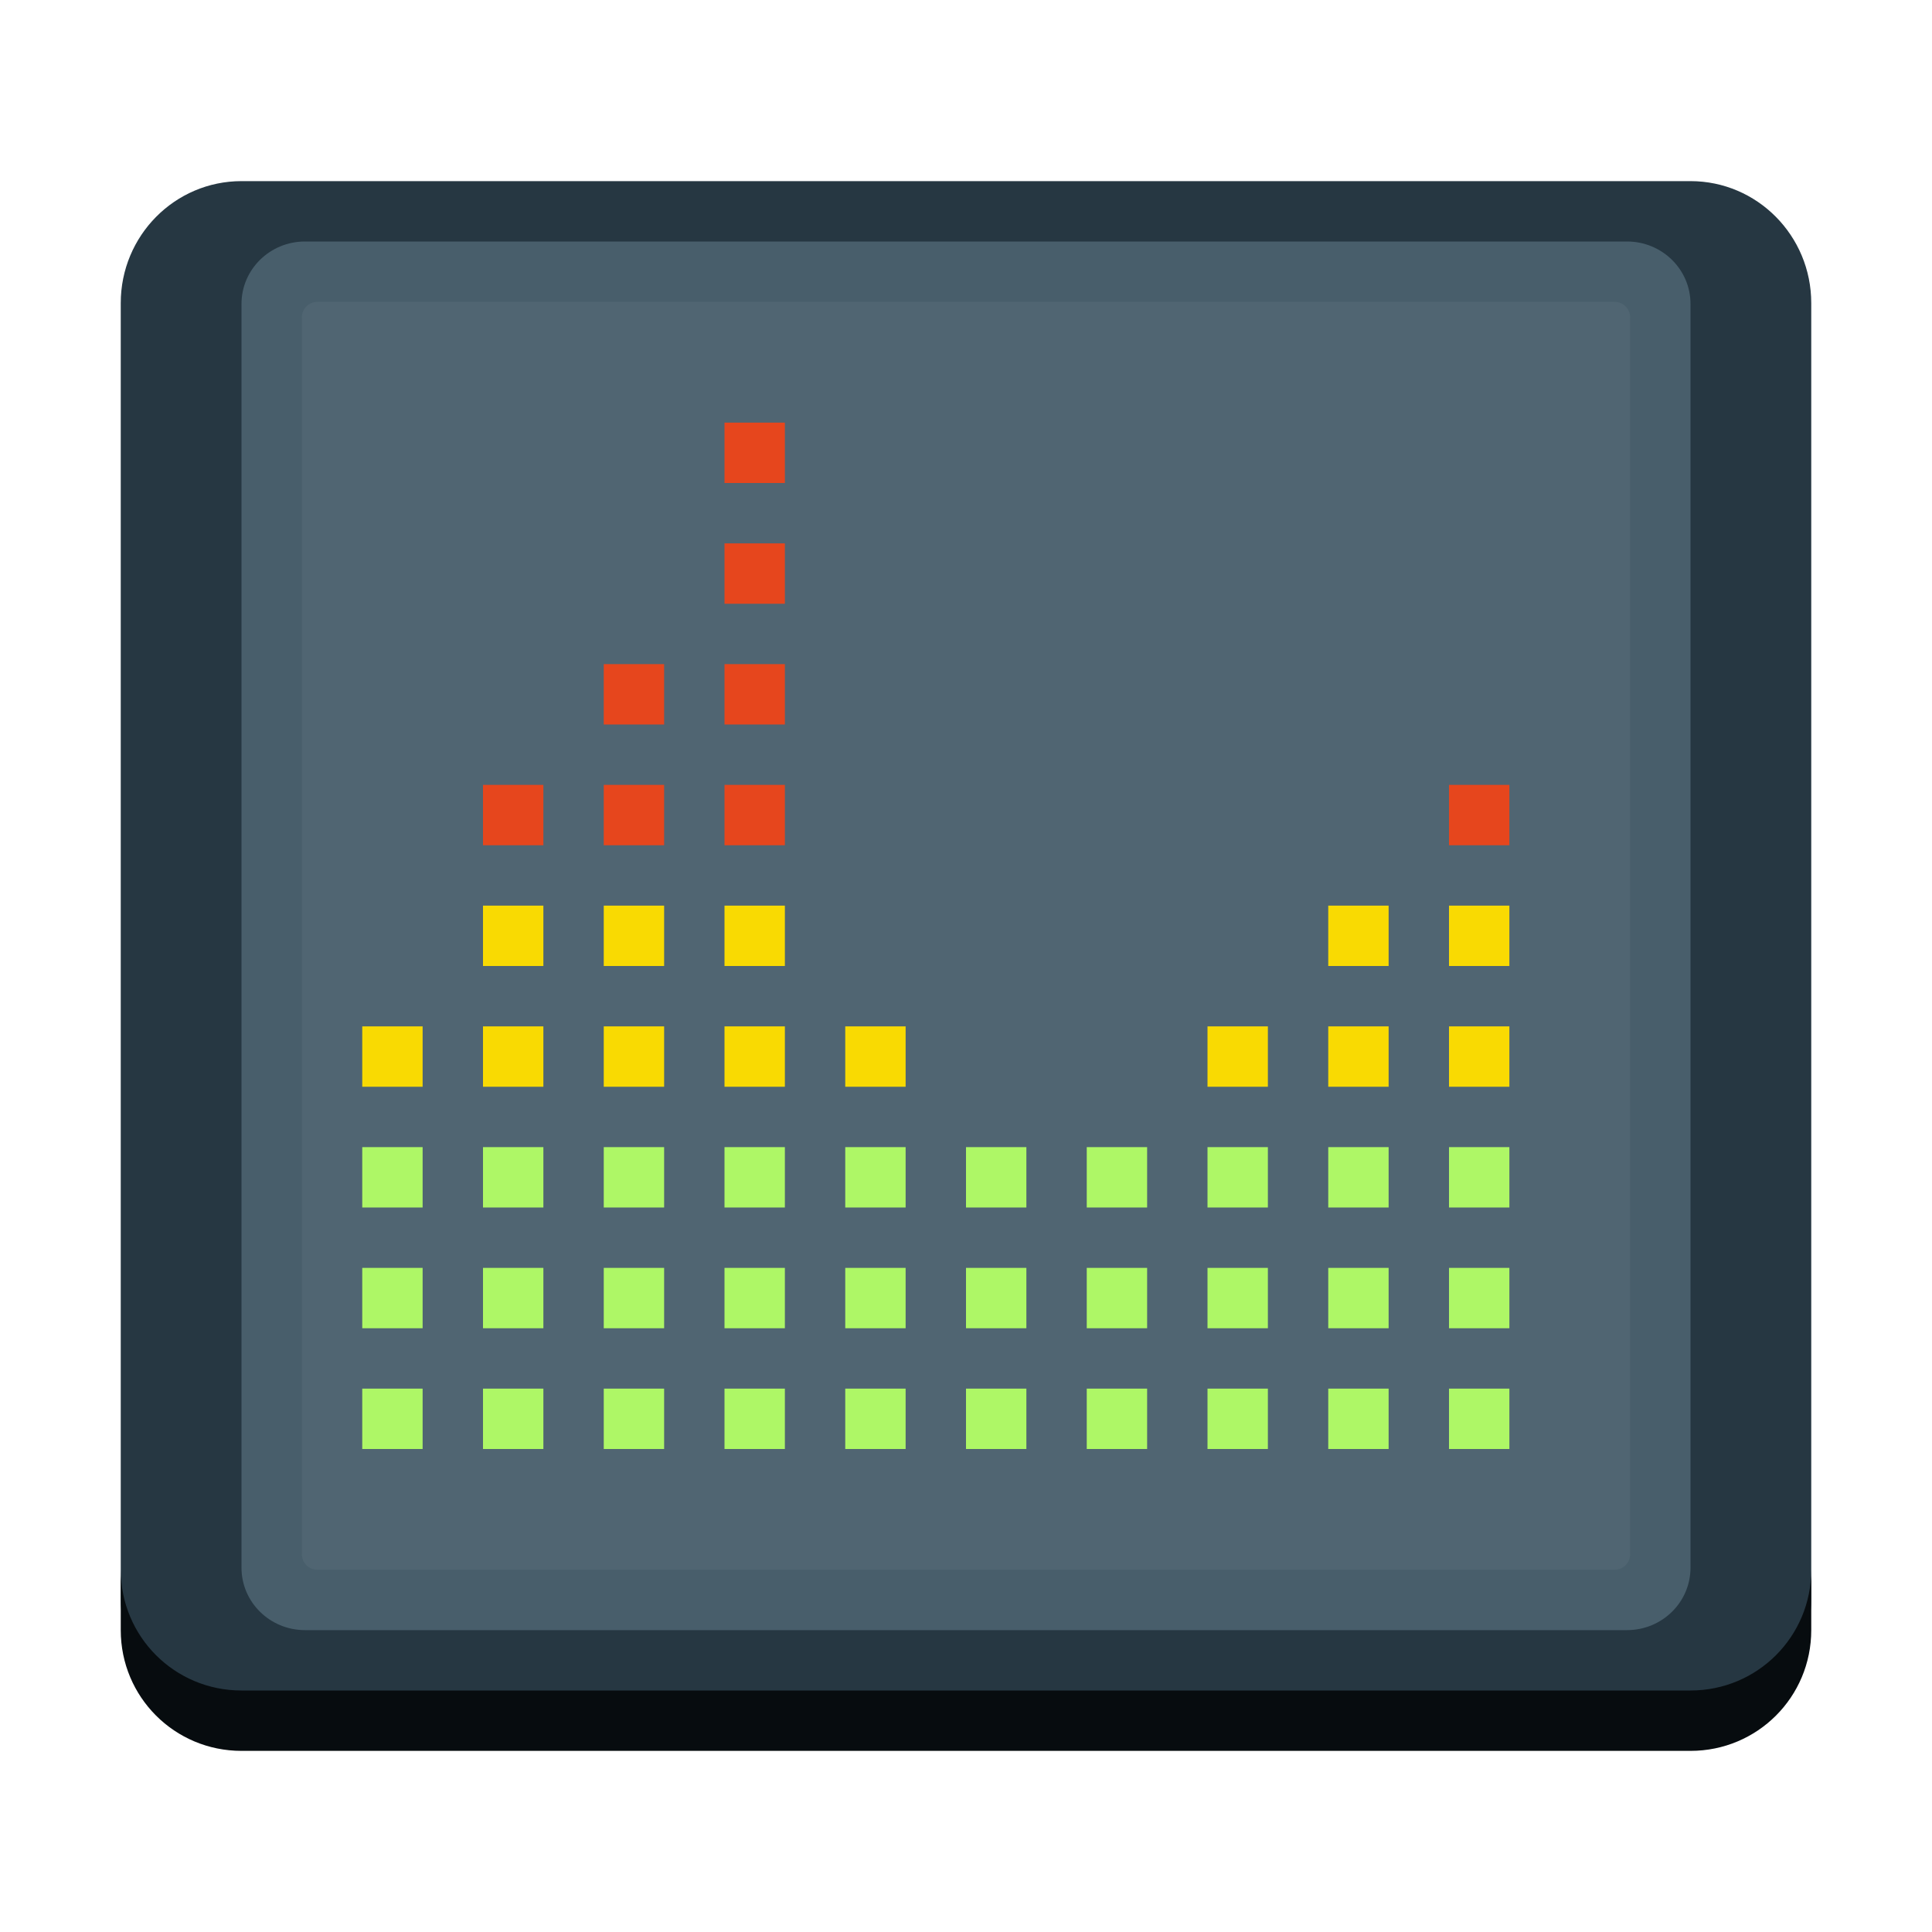
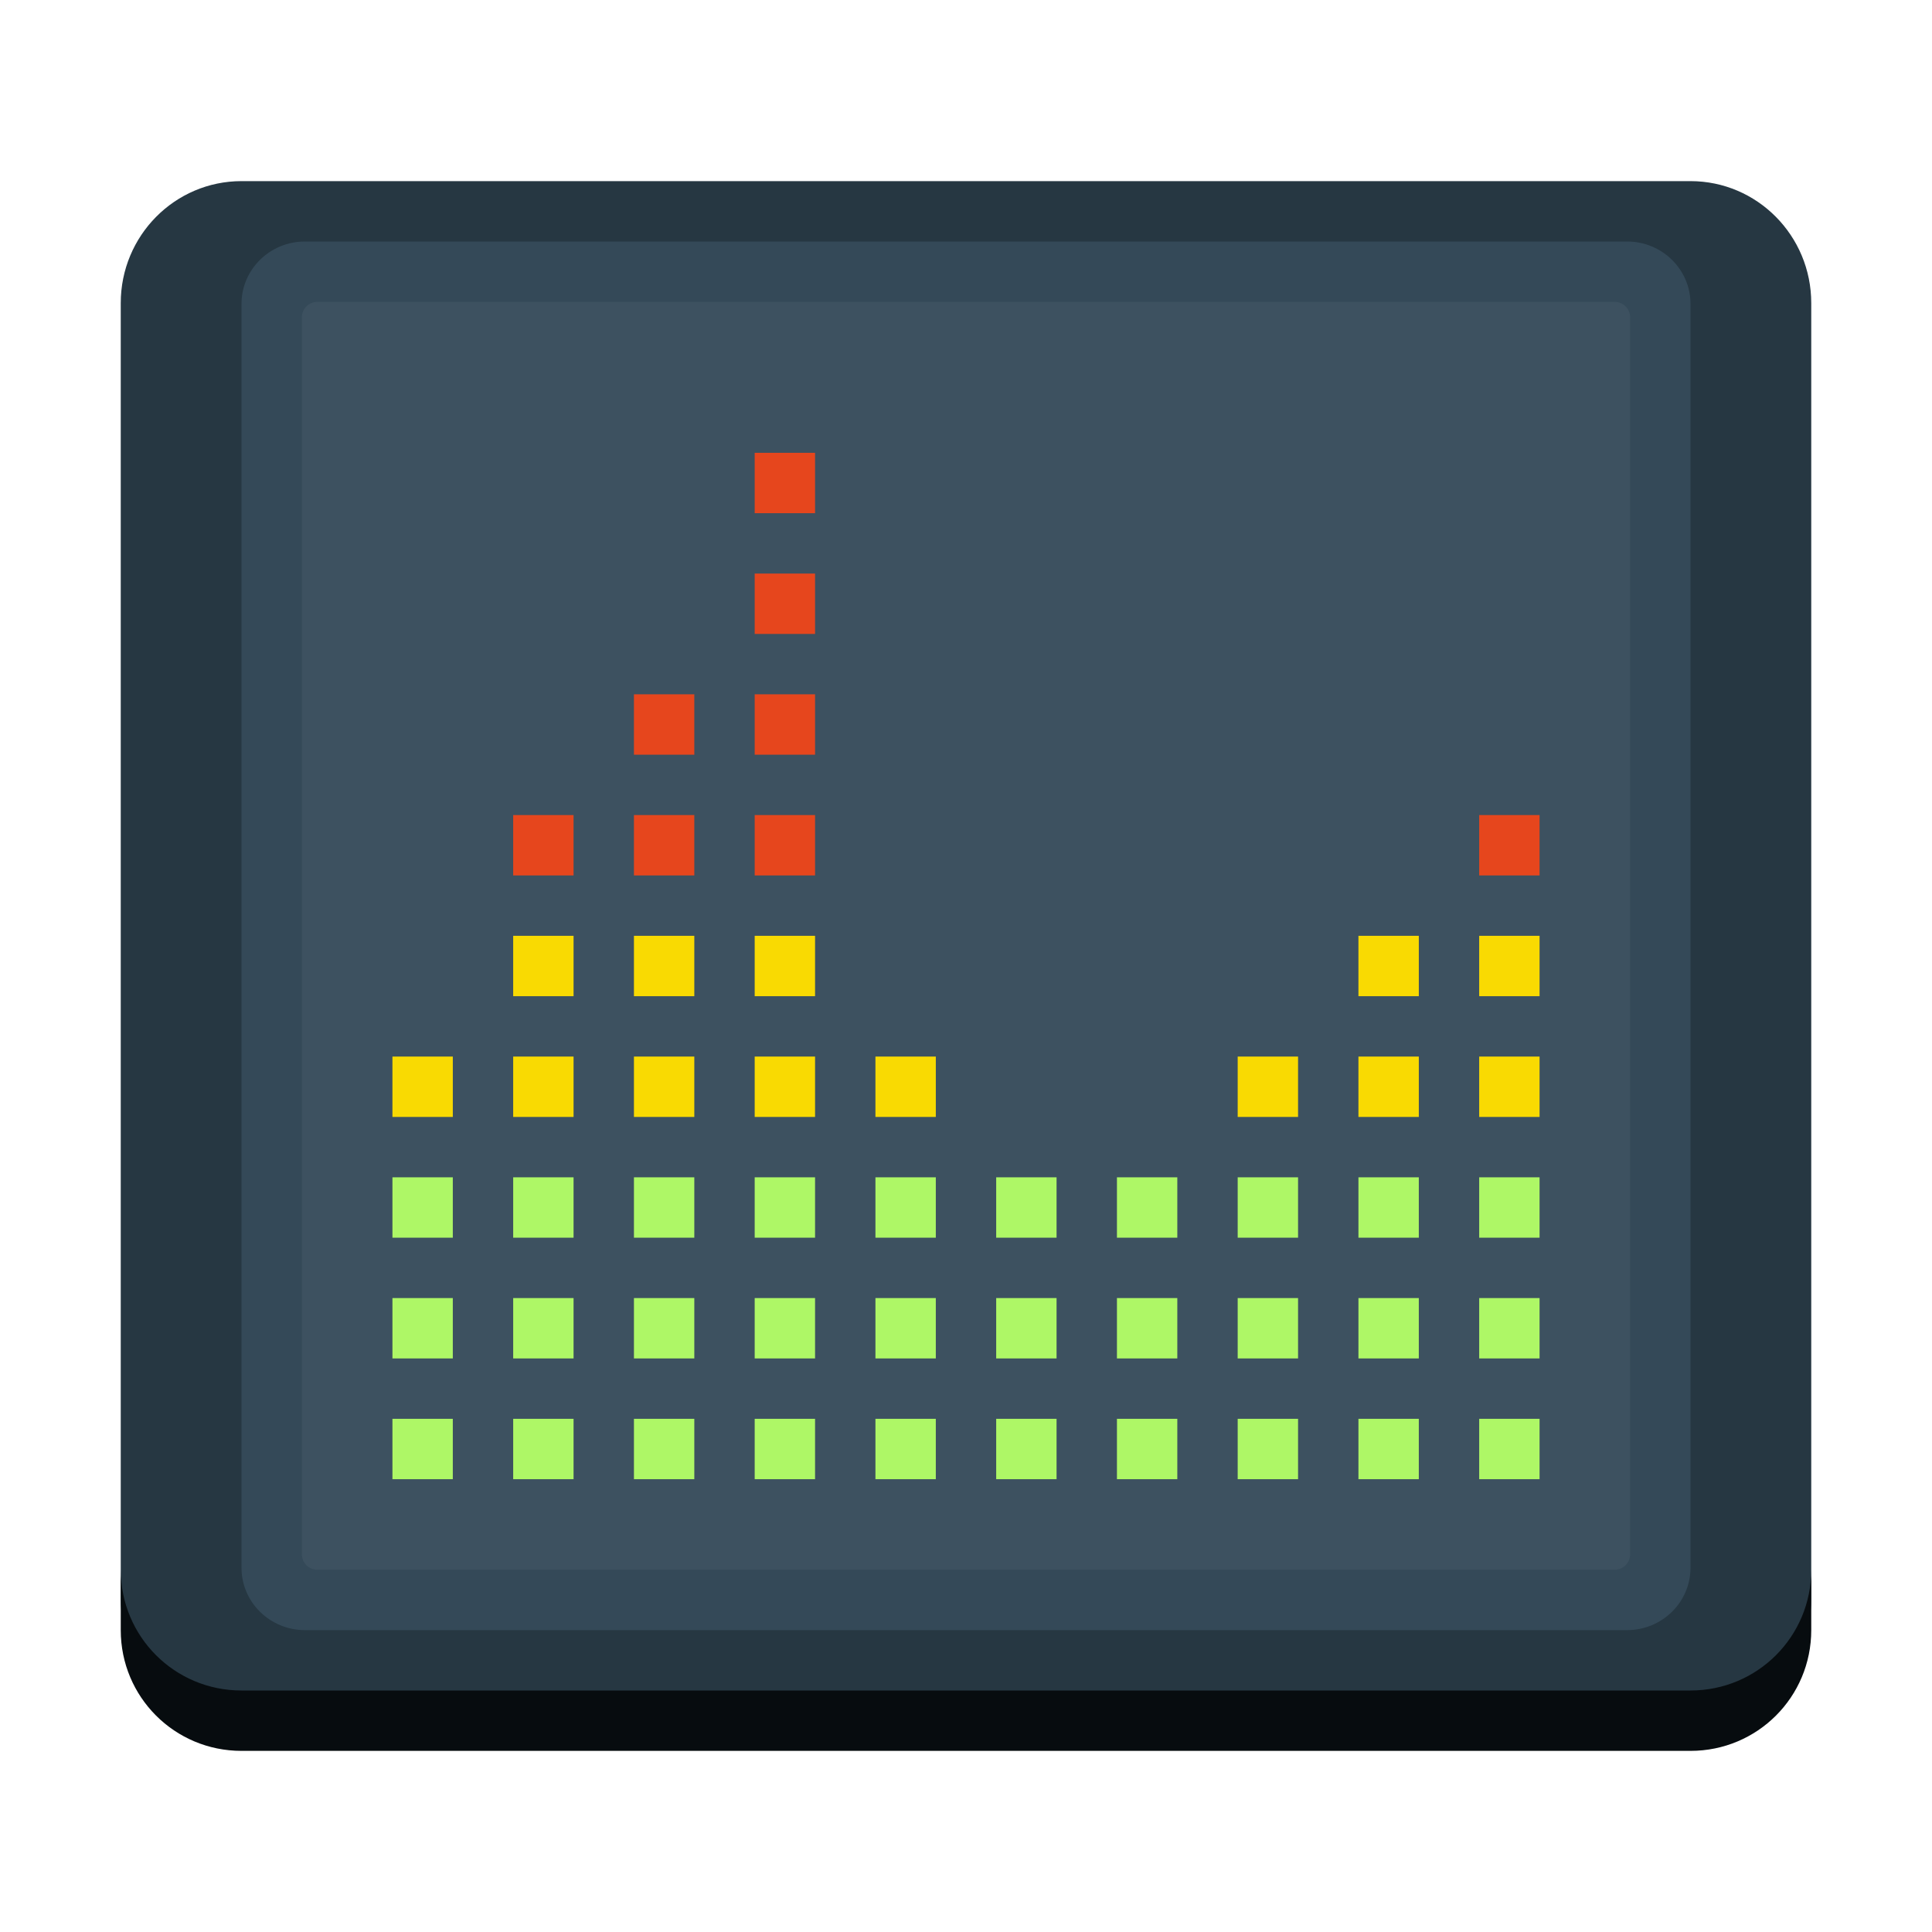
- <svg xmlns="http://www.w3.org/2000/svg" xmlns:ns2="http://www.openswatchbook.org/uri/2009/osb" xmlns:xlink="http://www.w3.org/1999/xlink" width="128" height="128" id="svg11300" version="1.0" style="display:inline;enable-background:new" viewBox="0 0 128 128">
+ <svg xmlns="http://www.w3.org/2000/svg" xmlns:ns1="http://www.openswatchbook.org/uri/2009/osb" width="128" height="128" id="svg11300" version="1.0" style="display:inline;enable-background:new" viewBox="0 0 128 128">
  <defs id="defs3">
-     <linearGradient id="linearGradient864">
-       <stop style="stop-color:#6acc0a;stop-opacity:1" offset="0" id="stop860" />
-       <stop style="stop-color:#6acc0a;stop-opacity:0.025" offset="1" id="stop862" />
-     </linearGradient>
-     <linearGradient id="linearGradient4587">
-       <stop id="stop4575" offset="0" style="stop-color:#d5d3cf;stop-opacity:1" />
-       <stop style="stop-color:#e4e1de;stop-opacity:1" offset="0.036" id="stop4577" />
-       <stop id="stop4579" offset="0.071" style="stop-color:#d5d3cf;stop-opacity:1" />
-       <stop style="stop-color:#d5d3cf;stop-opacity:1" offset="0.929" id="stop4581" />
-       <stop id="stop4583" offset="0.964" style="stop-color:#e4e1de;stop-opacity:1" />
-       <stop id="stop4585" offset="1" style="stop-color:#d2d8dc;stop-opacity:1" />
-     </linearGradient>
-     <linearGradient id="linearGradient4559">
-       <stop id="stop4555" offset="0" style="stop-color:#00aad7;stop-opacity:1" />
-       <stop id="stop4557" offset="1" style="stop-color:#00aad7;stop-opacity:0" />
-     </linearGradient>
-     <linearGradient id="linearGradient4594">
-       <stop style="stop-color:#6b96f9;stop-opacity:1" offset="0" id="stop4590" />
-       <stop style="stop-color:#6b96f9;stop-opacity:0" offset="1" id="stop4592" />
-     </linearGradient>
-     <linearGradient id="linearGradient1076">
-       <stop style="stop-color:#d5d3cf;stop-opacity:1" offset="0" id="stop1064" />
-       <stop id="stop1066" offset="0.036" style="stop-color:#e4e1de;stop-opacity:1" />
-       <stop style="stop-color:#d5d3cf;stop-opacity:1" offset="0.071" id="stop1068" />
-       <stop id="stop1070" offset="0.929" style="stop-color:#d5d3cf;stop-opacity:1" />
-       <stop style="stop-color:#e4e1de;stop-opacity:1" offset="0.964" id="stop1072" />
-       <stop style="stop-color:#d5d3cf;stop-opacity:1" offset="1" id="stop1074" />
-     </linearGradient>
-     <linearGradient xlink:href="#linearGradient1076" id="linearGradient1444-2-3-2" gradientUnits="userSpaceOnUse" gradientTransform="matrix(0.25,0,0,0.25,-22,109.009)" x1="120" y1="619.964" x2="568" y2="619.964" />
-     <linearGradient xlink:href="#linearGradient985" id="linearGradient1106-8" x1="335.868" y1="33.559" x2="112.132" y2="33.559" gradientUnits="userSpaceOnUse" gradientTransform="matrix(0.25,0,0,0.25,-12,225)" />
-     <linearGradient id="linearGradient985">
-       <stop id="stop981" offset="0" style="stop-color:#f9f06b;stop-opacity:1" />
-       <stop id="stop983" offset="1" style="stop-color:#f9f06b;stop-opacity:0" />
-     </linearGradient>
-     <radialGradient xlink:href="#linearGradient1020" id="radialGradient1030" cx="64.846" cy="194.19" fx="64.846" fy="194.19" r="44" gradientTransform="matrix(-4.727273,1.1058296e-6,-3.0301491e-7,-1.227273,250.5455,-21.6754)" gradientUnits="userSpaceOnUse" />
-     <linearGradient id="linearGradient1020" ns2:paint="gradient">
+     <linearGradient id="linearGradient1020" ns1:paint="gradient">
      <stop style="stop-color:#ffffff;stop-opacity:1;" offset="0" id="stop1016" />
      <stop style="stop-color:#ffffff;stop-opacity:0.094" offset="1" id="stop1018" />
    </linearGradient>
-     <linearGradient y2="619.964" x2="568" y1="619.964" x1="120" gradientTransform="matrix(0.25,0,0,0.25,-22.00001,-50.99097)" gradientUnits="userSpaceOnUse" id="linearGradient1444-2-3-3" xlink:href="#linearGradient4587" />
-     <radialGradient gradientUnits="userSpaceOnUse" gradientTransform="matrix(-4.136363,1.2532736e-6,-2.6513804e-7,-1.390909,325.2273,170.6345)" r="44" fy="194.19" fx="64" cy="194.19" cx="64" id="radialGradient1030-8" xlink:href="#linearGradient1020" />
-     <linearGradient gradientTransform="matrix(0.25,0,0,0.3653846,4,47)" gradientUnits="userSpaceOnUse" y2="33.559" x2="104" y1="33.559" x1="184" id="linearGradient1106-2" xlink:href="#linearGradient4559" />
-     <linearGradient gradientTransform="matrix(0.25,0,0,0.3653846,4.000001,47)" gradientUnits="userSpaceOnUse" y2="33.559" x2="104" y1="33.559" x1="184" id="linearGradient1106-2-3" xlink:href="#linearGradient4594" />
-     <linearGradient gradientTransform="matrix(0.25,0,0,0.3653846,4.000001,47)" gradientUnits="userSpaceOnUse" y2="33.559" x2="104" y1="33.559" x1="184" id="linearGradient1106-2-35" xlink:href="#linearGradient4594" />
-     <linearGradient gradientTransform="matrix(0.25,0,0,0.3653846,55,59)" gradientUnits="userSpaceOnUse" y2="33.559" x2="104" y1="33.559" x1="184" id="linearGradient1106-2-36" xlink:href="#linearGradient4594" />
-     <linearGradient gradientTransform="matrix(0.25,0,0,0.3653846,4,46)" gradientUnits="userSpaceOnUse" y2="33.559" x2="104" y1="33.559" x1="184" id="linearGradient1106-2-6" xlink:href="#linearGradient864" />
  </defs>
  <rect style="display:inline;opacity:1;vector-effect:none;fill:#263742;fill-opacity:1;stroke:none;stroke-width:0.011px;stroke-linecap:butt;stroke-linejoin:miter;stroke-miterlimit:4;stroke-dasharray:none;stroke-dashoffset:0;stroke-opacity:1;marker:none;marker-start:none;marker-mid:none;marker-end:none;paint-order:normal;enable-background:new" id="rect929-36-9-9" width="112" height="102" x="8" y="12" ry="8.079" rx="8" />
-   <rect style="display:inline;opacity:1;vector-effect:none;fill:#485e6b;fill-opacity:1;stroke:none;stroke-width:0.012px;stroke-linecap:butt;stroke-linejoin:miter;stroke-miterlimit:4;stroke-dasharray:none;stroke-dashoffset:0;stroke-opacity:1;marker:none;marker-start:none;marker-mid:none;marker-end:none;paint-order:normal;enable-background:new" id="rect946-0-7-4" width="96" height="92" x="16" y="16" ry="4.134" rx="4.205" />
+   <rect style="display:inline;opacity:1;vector-effect:none;fill:#344958;fill-opacity:1;stroke:none;stroke-width:0.012px;stroke-linecap:butt;stroke-linejoin:miter;stroke-miterlimit:4;stroke-dasharray:none;stroke-dashoffset:0;stroke-opacity:1;marker:none;marker-start:none;marker-mid:none;marker-end:none;paint-order:normal;enable-background:new" id="rect946-0-7-4" width="96" height="92" x="16" y="16" ry="4.134" rx="4.205" />
  <path style="display:inline;opacity:1;vector-effect:none;fill:#070c0f;fill-opacity:1;stroke:none;stroke-width:0.011px;stroke-linecap:butt;stroke-linejoin:miter;stroke-miterlimit:4;stroke-dasharray:none;stroke-dashoffset:0;stroke-opacity:1;marker:none;marker-start:none;marker-mid:none;marker-end:none;paint-order:normal;enable-background:new" d="m 8,104 v 4 c 0,4.432 3.568,8 8,8 h 96 c 4.432,0 8,-3.568 8,-8 v -4 c 0,4.432 -3.568,8 -8,8 h -96 c -4.432,0 -8,-3.568 -8,-8 z" id="rect929-3-6-3-9" />
  <rect y="-104" x="-108" height="84" width="88" id="rect968-2" style="display:inline;opacity:0.05;vector-effect:none;fill:#f1f3f5;fill-opacity:1;stroke:none;stroke-width:0.013px;stroke-linecap:butt;stroke-linejoin:miter;stroke-miterlimit:4;stroke-dasharray:none;stroke-dashoffset:0;stroke-opacity:1;marker:none;marker-start:none;marker-mid:none;marker-end:none;paint-order:normal;enable-background:new" transform="scale(-1)" ry="1.024" />
  <g transform="translate(0,-170)" id="g1063" style="display:inline" />
-   <rect style="opacity:1;fill:#aef766;fill-opacity:1;fill-rule:nonzero;stroke:none;stroke-width:1;stroke-linecap:round;stroke-linejoin:round;stroke-miterlimit:4;stroke-dasharray:none;stroke-dashoffset:0;stroke-opacity:0.025" id="rect860" width="4" height="4" x="24" y="92" />
-   <rect y="84" x="24" height="4" width="4" id="rect862" style="opacity:1;fill:#aef766;fill-opacity:1;fill-rule:nonzero;stroke:none;stroke-width:1;stroke-linecap:round;stroke-linejoin:round;stroke-miterlimit:4;stroke-dasharray:none;stroke-dashoffset:0;stroke-opacity:0.025" />
-   <rect style="opacity:1;fill:#aef766;fill-opacity:1;fill-rule:nonzero;stroke:none;stroke-width:1;stroke-linecap:round;stroke-linejoin:round;stroke-miterlimit:4;stroke-dasharray:none;stroke-dashoffset:0;stroke-opacity:0.025" id="rect864" width="4" height="4" x="32" y="84" />
-   <rect y="92" x="32" height="4" width="4" id="rect866" style="opacity:1;fill:#aef766;fill-opacity:1;fill-rule:nonzero;stroke:none;stroke-width:1;stroke-linecap:round;stroke-linejoin:round;stroke-miterlimit:4;stroke-dasharray:none;stroke-dashoffset:0;stroke-opacity:0.025" />
-   <rect style="opacity:1;fill:#aef766;fill-opacity:1;fill-rule:nonzero;stroke:none;stroke-width:1;stroke-linecap:round;stroke-linejoin:round;stroke-miterlimit:4;stroke-dasharray:none;stroke-dashoffset:0;stroke-opacity:0.025" id="rect868" width="4" height="4" x="32" y="76" />
-   <rect y="76" x="24" height="4" width="4" id="rect870" style="opacity:1;fill:#aef766;fill-opacity:1;fill-rule:nonzero;stroke:none;stroke-width:1;stroke-linecap:round;stroke-linejoin:round;stroke-miterlimit:4;stroke-dasharray:none;stroke-dashoffset:0;stroke-opacity:0.025" />
-   <rect style="opacity:1;fill:#f9da02;fill-opacity:1;fill-rule:nonzero;stroke:none;stroke-width:1;stroke-linecap:round;stroke-linejoin:round;stroke-miterlimit:4;stroke-dasharray:none;stroke-dashoffset:0;stroke-opacity:0.025" id="rect872" width="4" height="4" x="24" y="68" />
-   <rect y="68" x="32" height="4" width="4" id="rect874" style="opacity:1;fill:#f9da02;fill-opacity:1;fill-rule:nonzero;stroke:none;stroke-width:1;stroke-linecap:round;stroke-linejoin:round;stroke-miterlimit:4;stroke-dasharray:none;stroke-dashoffset:0;stroke-opacity:0.025" />
-   <rect style="opacity:1;fill:#f9da02;fill-opacity:1;fill-rule:nonzero;stroke:none;stroke-width:1;stroke-linecap:round;stroke-linejoin:round;stroke-miterlimit:4;stroke-dasharray:none;stroke-dashoffset:0;stroke-opacity:0.025" id="rect876" width="4" height="4" x="32" y="60" />
-   <rect y="52" x="32" height="4" width="4" id="rect878" style="opacity:1;fill:#e6461d;fill-opacity:1;fill-rule:nonzero;stroke:none;stroke-width:1;stroke-linecap:round;stroke-linejoin:round;stroke-miterlimit:4;stroke-dasharray:none;stroke-dashoffset:0;stroke-opacity:0.025" />
-   <rect style="opacity:1;fill:#e6461d;fill-opacity:1;fill-rule:nonzero;stroke:none;stroke-width:1;stroke-linecap:round;stroke-linejoin:round;stroke-miterlimit:4;stroke-dasharray:none;stroke-dashoffset:0;stroke-opacity:0.025" id="rect880" width="4" height="4" x="40" y="52" />
-   <rect y="60" x="40" height="4" width="4" id="rect882" style="opacity:1;fill:#f9da02;fill-opacity:1;fill-rule:nonzero;stroke:none;stroke-width:1;stroke-linecap:round;stroke-linejoin:round;stroke-miterlimit:4;stroke-dasharray:none;stroke-dashoffset:0;stroke-opacity:0.025" />
-   <rect style="opacity:1;fill:#f9da02;fill-opacity:1;fill-rule:nonzero;stroke:none;stroke-width:1;stroke-linecap:round;stroke-linejoin:round;stroke-miterlimit:4;stroke-dasharray:none;stroke-dashoffset:0;stroke-opacity:0.025" id="rect884" width="4" height="4" x="40" y="68" />
-   <rect y="76" x="40" height="4" width="4" id="rect886" style="opacity:1;fill:#aef766;fill-opacity:1;fill-rule:nonzero;stroke:none;stroke-width:1;stroke-linecap:round;stroke-linejoin:round;stroke-miterlimit:4;stroke-dasharray:none;stroke-dashoffset:0;stroke-opacity:0.025" />
-   <rect style="opacity:1;fill:#aef766;fill-opacity:1;fill-rule:nonzero;stroke:none;stroke-width:1;stroke-linecap:round;stroke-linejoin:round;stroke-miterlimit:4;stroke-dasharray:none;stroke-dashoffset:0;stroke-opacity:0.025" id="rect888" width="4" height="4" x="40" y="84" />
-   <rect y="92" x="40" height="4" width="4" id="rect890" style="opacity:1;fill:#aef766;fill-opacity:1;fill-rule:nonzero;stroke:none;stroke-width:1;stroke-linecap:round;stroke-linejoin:round;stroke-miterlimit:4;stroke-dasharray:none;stroke-dashoffset:0;stroke-opacity:0.025" />
-   <rect style="opacity:1;fill:#e6461d;fill-opacity:1;fill-rule:nonzero;stroke:none;stroke-width:1;stroke-linecap:round;stroke-linejoin:round;stroke-miterlimit:4;stroke-dasharray:none;stroke-dashoffset:0;stroke-opacity:0.025" id="rect892" width="4" height="4" x="40" y="44" />
-   <rect y="92" x="48" height="4" width="4" id="rect894" style="opacity:1;fill:#aef766;fill-opacity:1;fill-rule:nonzero;stroke:none;stroke-width:1;stroke-linecap:round;stroke-linejoin:round;stroke-miterlimit:4;stroke-dasharray:none;stroke-dashoffset:0;stroke-opacity:0.025" />
-   <rect style="opacity:1;fill:#aef766;fill-opacity:1;fill-rule:nonzero;stroke:none;stroke-width:1;stroke-linecap:round;stroke-linejoin:round;stroke-miterlimit:4;stroke-dasharray:none;stroke-dashoffset:0;stroke-opacity:0.025" id="rect896" width="4" height="4" x="48" y="84" />
-   <rect y="84" x="56" height="4" width="4" id="rect898" style="opacity:1;fill:#aef766;fill-opacity:1;fill-rule:nonzero;stroke:none;stroke-width:1;stroke-linecap:round;stroke-linejoin:round;stroke-miterlimit:4;stroke-dasharray:none;stroke-dashoffset:0;stroke-opacity:0.025" />
-   <rect style="opacity:1;fill:#aef766;fill-opacity:1;fill-rule:nonzero;stroke:none;stroke-width:1;stroke-linecap:round;stroke-linejoin:round;stroke-miterlimit:4;stroke-dasharray:none;stroke-dashoffset:0;stroke-opacity:0.025" id="rect900" width="4" height="4" x="56" y="92" />
-   <rect y="76" x="56" height="4" width="4" id="rect902" style="opacity:1;fill:#aef766;fill-opacity:1;fill-rule:nonzero;stroke:none;stroke-width:1;stroke-linecap:round;stroke-linejoin:round;stroke-miterlimit:4;stroke-dasharray:none;stroke-dashoffset:0;stroke-opacity:0.025" />
-   <rect style="opacity:1;fill:#aef766;fill-opacity:1;fill-rule:nonzero;stroke:none;stroke-width:1;stroke-linecap:round;stroke-linejoin:round;stroke-miterlimit:4;stroke-dasharray:none;stroke-dashoffset:0;stroke-opacity:0.025" id="rect904" width="4" height="4" x="48" y="76" />
-   <rect y="68" x="48" height="4" width="4" id="rect906" style="opacity:1;fill:#f9da02;fill-opacity:1;fill-rule:nonzero;stroke:none;stroke-width:1;stroke-linecap:round;stroke-linejoin:round;stroke-miterlimit:4;stroke-dasharray:none;stroke-dashoffset:0;stroke-opacity:0.025" />
-   <rect style="opacity:1;fill:#f9da02;fill-opacity:1;fill-rule:nonzero;stroke:none;stroke-width:1;stroke-linecap:round;stroke-linejoin:round;stroke-miterlimit:4;stroke-dasharray:none;stroke-dashoffset:0;stroke-opacity:0.025" id="rect908" width="4" height="4" x="56" y="68" />
-   <rect style="opacity:1;fill:#aef766;fill-opacity:1;fill-rule:nonzero;stroke:none;stroke-width:1;stroke-linecap:round;stroke-linejoin:round;stroke-miterlimit:4;stroke-dasharray:none;stroke-dashoffset:0;stroke-opacity:0.025" id="rect912" width="4" height="4" x="64" y="76" />
-   <rect y="84" x="64" height="4" width="4" id="rect914" style="opacity:1;fill:#aef766;fill-opacity:1;fill-rule:nonzero;stroke:none;stroke-width:1;stroke-linecap:round;stroke-linejoin:round;stroke-miterlimit:4;stroke-dasharray:none;stroke-dashoffset:0;stroke-opacity:0.025" />
-   <rect style="opacity:1;fill:#aef766;fill-opacity:1;fill-rule:nonzero;stroke:none;stroke-width:1;stroke-linecap:round;stroke-linejoin:round;stroke-miterlimit:4;stroke-dasharray:none;stroke-dashoffset:0;stroke-opacity:0.025" id="rect916" width="4" height="4" x="64" y="92" />
-   <rect style="opacity:1;fill:#aef766;fill-opacity:1;fill-rule:nonzero;stroke:none;stroke-width:1;stroke-linecap:round;stroke-linejoin:round;stroke-miterlimit:4;stroke-dasharray:none;stroke-dashoffset:0;stroke-opacity:0.025" id="rect918" width="4" height="4" x="72" y="92" />
-   <rect y="84" x="72" height="4" width="4" id="rect920" style="opacity:1;fill:#aef766;fill-opacity:1;fill-rule:nonzero;stroke:none;stroke-width:1;stroke-linecap:round;stroke-linejoin:round;stroke-miterlimit:4;stroke-dasharray:none;stroke-dashoffset:0;stroke-opacity:0.025" />
-   <rect style="opacity:1;fill:#aef766;fill-opacity:1;fill-rule:nonzero;stroke:none;stroke-width:1;stroke-linecap:round;stroke-linejoin:round;stroke-miterlimit:4;stroke-dasharray:none;stroke-dashoffset:0;stroke-opacity:0.025" id="rect922" width="4" height="4" x="80" y="84" />
-   <rect y="92" x="80" height="4" width="4" id="rect924" style="opacity:1;fill:#aef766;fill-opacity:1;fill-rule:nonzero;stroke:none;stroke-width:1;stroke-linecap:round;stroke-linejoin:round;stroke-miterlimit:4;stroke-dasharray:none;stroke-dashoffset:0;stroke-opacity:0.025" />
-   <rect style="opacity:1;fill:#aef766;fill-opacity:1;fill-rule:nonzero;stroke:none;stroke-width:1;stroke-linecap:round;stroke-linejoin:round;stroke-miterlimit:4;stroke-dasharray:none;stroke-dashoffset:0;stroke-opacity:0.025" id="rect926" width="4" height="4" x="80" y="76" />
-   <rect y="76" x="72" height="4" width="4" id="rect928" style="opacity:1;fill:#aef766;fill-opacity:1;fill-rule:nonzero;stroke:none;stroke-width:1;stroke-linecap:round;stroke-linejoin:round;stroke-miterlimit:4;stroke-dasharray:none;stroke-dashoffset:0;stroke-opacity:0.025" />
-   <rect y="68" x="80" height="4" width="4" id="rect932" style="opacity:1;fill:#f9da02;fill-opacity:1;fill-rule:nonzero;stroke:none;stroke-width:1;stroke-linecap:round;stroke-linejoin:round;stroke-miterlimit:4;stroke-dasharray:none;stroke-dashoffset:0;stroke-opacity:0.025" />
-   <rect style="opacity:1;fill:#f9da02;fill-opacity:1;fill-rule:nonzero;stroke:none;stroke-width:1;stroke-linecap:round;stroke-linejoin:round;stroke-miterlimit:4;stroke-dasharray:none;stroke-dashoffset:0;stroke-opacity:0.025" id="rect934" width="4" height="4" x="88" y="68" />
-   <rect y="76" x="88" height="4" width="4" id="rect936" style="opacity:1;fill:#aef766;fill-opacity:1;fill-rule:nonzero;stroke:none;stroke-width:1;stroke-linecap:round;stroke-linejoin:round;stroke-miterlimit:4;stroke-dasharray:none;stroke-dashoffset:0;stroke-opacity:0.025" />
-   <rect style="opacity:1;fill:#aef766;fill-opacity:1;fill-rule:nonzero;stroke:none;stroke-width:1;stroke-linecap:round;stroke-linejoin:round;stroke-miterlimit:4;stroke-dasharray:none;stroke-dashoffset:0;stroke-opacity:0.025" id="rect938" width="4" height="4" x="88" y="84" />
-   <rect y="92" x="88" height="4" width="4" id="rect940" style="opacity:1;fill:#aef766;fill-opacity:1;fill-rule:nonzero;stroke:none;stroke-width:1;stroke-linecap:round;stroke-linejoin:round;stroke-miterlimit:4;stroke-dasharray:none;stroke-dashoffset:0;stroke-opacity:0.025" />
-   <rect y="84" x="96" height="4" width="4" id="rect942" style="opacity:1;fill:#aef766;fill-opacity:1;fill-rule:nonzero;stroke:none;stroke-width:1;stroke-linecap:round;stroke-linejoin:round;stroke-miterlimit:4;stroke-dasharray:none;stroke-dashoffset:0;stroke-opacity:0.025" />
-   <rect style="opacity:1;fill:#aef766;fill-opacity:1;fill-rule:nonzero;stroke:none;stroke-width:1;stroke-linecap:round;stroke-linejoin:round;stroke-miterlimit:4;stroke-dasharray:none;stroke-dashoffset:0;stroke-opacity:0.025" id="rect944" width="4" height="4" x="96" y="92" />
-   <rect y="76" x="96" height="4" width="4" id="rect946" style="opacity:1;fill:#aef766;fill-opacity:1;fill-rule:nonzero;stroke:none;stroke-width:1;stroke-linecap:round;stroke-linejoin:round;stroke-miterlimit:4;stroke-dasharray:none;stroke-dashoffset:0;stroke-opacity:0.025" />
-   <rect style="opacity:1;fill:#f9da02;fill-opacity:1;fill-rule:nonzero;stroke:none;stroke-width:1;stroke-linecap:round;stroke-linejoin:round;stroke-miterlimit:4;stroke-dasharray:none;stroke-dashoffset:0;stroke-opacity:0.025" id="rect948" width="4" height="4" x="96" y="68" />
-   <rect style="opacity:1;fill:#f9da02;fill-opacity:1;fill-rule:nonzero;stroke:none;stroke-width:1;stroke-linecap:round;stroke-linejoin:round;stroke-miterlimit:4;stroke-dasharray:none;stroke-dashoffset:0;stroke-opacity:0.025" id="rect958" width="4" height="4" x="48" y="60" />
-   <rect y="52" x="48" height="4" width="4" id="rect960" style="opacity:1;fill:#e6461d;fill-opacity:1;fill-rule:nonzero;stroke:none;stroke-width:1;stroke-linecap:round;stroke-linejoin:round;stroke-miterlimit:4;stroke-dasharray:none;stroke-dashoffset:0;stroke-opacity:0.025" />
-   <rect style="opacity:1;fill:#e6461d;fill-opacity:1;fill-rule:nonzero;stroke:none;stroke-width:1;stroke-linecap:round;stroke-linejoin:round;stroke-miterlimit:4;stroke-dasharray:none;stroke-dashoffset:0;stroke-opacity:0.025" id="rect962" width="4" height="4" x="48" y="44" />
-   <rect y="36" x="48" height="4" width="4" id="rect964" style="opacity:1;fill:#e6461d;fill-opacity:1;fill-rule:nonzero;stroke:none;stroke-width:1;stroke-linecap:round;stroke-linejoin:round;stroke-miterlimit:4;stroke-dasharray:none;stroke-dashoffset:0;stroke-opacity:0.025" />
-   <rect style="opacity:1;fill:#e6461d;fill-opacity:1;fill-rule:nonzero;stroke:none;stroke-width:1;stroke-linecap:round;stroke-linejoin:round;stroke-miterlimit:4;stroke-dasharray:none;stroke-dashoffset:0;stroke-opacity:0.025" id="rect966" width="4" height="4" x="48" y="28" />
-   <rect y="60" x="96" height="4" width="4" id="rect968" style="opacity:1;fill:#f9da02;fill-opacity:1;fill-rule:nonzero;stroke:none;stroke-width:1;stroke-linecap:round;stroke-linejoin:round;stroke-miterlimit:4;stroke-dasharray:none;stroke-dashoffset:0;stroke-opacity:0.025" />
-   <rect style="opacity:1;fill:#e6461d;fill-opacity:1;fill-rule:nonzero;stroke:none;stroke-width:1;stroke-linecap:round;stroke-linejoin:round;stroke-miterlimit:4;stroke-dasharray:none;stroke-dashoffset:0;stroke-opacity:0.025" id="rect970" width="4" height="4" x="96" y="52" />
-   <rect y="60" x="88" height="4" width="4" id="rect972" style="opacity:1;fill:#f9da02;fill-opacity:1;fill-rule:nonzero;stroke:none;stroke-width:1;stroke-linecap:round;stroke-linejoin:round;stroke-miterlimit:4;stroke-dasharray:none;stroke-dashoffset:0;stroke-opacity:0.025" />
+   <rect style="opacity:1;fill:#aef766;fill-opacity:1;fill-rule:nonzero;stroke:none;stroke-width:1;stroke-linecap:round;stroke-linejoin:round;stroke-miterlimit:4;stroke-dasharray:none;stroke-dashoffset:0;stroke-opacity:0.025" id="rect860" width="4" height="4" x="26" y="94" />
+   <rect y="86" x="26" height="4" width="4" id="rect862" style="opacity:1;fill:#aef766;fill-opacity:1;fill-rule:nonzero;stroke:none;stroke-width:1;stroke-linecap:round;stroke-linejoin:round;stroke-miterlimit:4;stroke-dasharray:none;stroke-dashoffset:0;stroke-opacity:0.025" />
+   <rect style="opacity:1;fill:#aef766;fill-opacity:1;fill-rule:nonzero;stroke:none;stroke-width:1;stroke-linecap:round;stroke-linejoin:round;stroke-miterlimit:4;stroke-dasharray:none;stroke-dashoffset:0;stroke-opacity:0.025" id="rect864" width="4" height="4" x="34" y="86" />
+   <rect y="94" x="34" height="4" width="4" id="rect866" style="opacity:1;fill:#aef766;fill-opacity:1;fill-rule:nonzero;stroke:none;stroke-width:1;stroke-linecap:round;stroke-linejoin:round;stroke-miterlimit:4;stroke-dasharray:none;stroke-dashoffset:0;stroke-opacity:0.025" />
+   <rect style="opacity:1;fill:#aef766;fill-opacity:1;fill-rule:nonzero;stroke:none;stroke-width:1;stroke-linecap:round;stroke-linejoin:round;stroke-miterlimit:4;stroke-dasharray:none;stroke-dashoffset:0;stroke-opacity:0.025" id="rect868" width="4" height="4" x="34" y="78" />
+   <rect y="78" x="26" height="4" width="4" id="rect870" style="opacity:1;fill:#aef766;fill-opacity:1;fill-rule:nonzero;stroke:none;stroke-width:1;stroke-linecap:round;stroke-linejoin:round;stroke-miterlimit:4;stroke-dasharray:none;stroke-dashoffset:0;stroke-opacity:0.025" />
+   <rect style="opacity:1;fill:#f9da02;fill-opacity:1;fill-rule:nonzero;stroke:none;stroke-width:1;stroke-linecap:round;stroke-linejoin:round;stroke-miterlimit:4;stroke-dasharray:none;stroke-dashoffset:0;stroke-opacity:0.025" id="rect872" width="4" height="4" x="26" y="70" />
+   <rect y="70" x="34" height="4" width="4" id="rect874" style="opacity:1;fill:#f9da02;fill-opacity:1;fill-rule:nonzero;stroke:none;stroke-width:1;stroke-linecap:round;stroke-linejoin:round;stroke-miterlimit:4;stroke-dasharray:none;stroke-dashoffset:0;stroke-opacity:0.025" />
+   <rect style="opacity:1;fill:#f9da02;fill-opacity:1;fill-rule:nonzero;stroke:none;stroke-width:1;stroke-linecap:round;stroke-linejoin:round;stroke-miterlimit:4;stroke-dasharray:none;stroke-dashoffset:0;stroke-opacity:0.025" id="rect876" width="4" height="4" x="34" y="62" />
+   <rect y="54" x="34" height="4" width="4" id="rect878" style="opacity:1;fill:#e6461d;fill-opacity:1;fill-rule:nonzero;stroke:none;stroke-width:1;stroke-linecap:round;stroke-linejoin:round;stroke-miterlimit:4;stroke-dasharray:none;stroke-dashoffset:0;stroke-opacity:0.025" />
+   <rect style="opacity:1;fill:#e6461d;fill-opacity:1;fill-rule:nonzero;stroke:none;stroke-width:1;stroke-linecap:round;stroke-linejoin:round;stroke-miterlimit:4;stroke-dasharray:none;stroke-dashoffset:0;stroke-opacity:0.025" id="rect880" width="4" height="4" x="42" y="54" />
+   <rect y="62" x="42" height="4" width="4" id="rect882" style="opacity:1;fill:#f9da02;fill-opacity:1;fill-rule:nonzero;stroke:none;stroke-width:1;stroke-linecap:round;stroke-linejoin:round;stroke-miterlimit:4;stroke-dasharray:none;stroke-dashoffset:0;stroke-opacity:0.025" />
+   <rect style="opacity:1;fill:#f9da02;fill-opacity:1;fill-rule:nonzero;stroke:none;stroke-width:1;stroke-linecap:round;stroke-linejoin:round;stroke-miterlimit:4;stroke-dasharray:none;stroke-dashoffset:0;stroke-opacity:0.025" id="rect884" width="4" height="4" x="42" y="70" />
+   <rect y="78" x="42" height="4" width="4" id="rect886" style="opacity:1;fill:#aef766;fill-opacity:1;fill-rule:nonzero;stroke:none;stroke-width:1;stroke-linecap:round;stroke-linejoin:round;stroke-miterlimit:4;stroke-dasharray:none;stroke-dashoffset:0;stroke-opacity:0.025" />
+   <rect style="opacity:1;fill:#aef766;fill-opacity:1;fill-rule:nonzero;stroke:none;stroke-width:1;stroke-linecap:round;stroke-linejoin:round;stroke-miterlimit:4;stroke-dasharray:none;stroke-dashoffset:0;stroke-opacity:0.025" id="rect888" width="4" height="4" x="42" y="86" />
+   <rect y="94" x="42" height="4" width="4" id="rect890" style="opacity:1;fill:#aef766;fill-opacity:1;fill-rule:nonzero;stroke:none;stroke-width:1;stroke-linecap:round;stroke-linejoin:round;stroke-miterlimit:4;stroke-dasharray:none;stroke-dashoffset:0;stroke-opacity:0.025" />
+   <rect style="opacity:1;fill:#e6461d;fill-opacity:1;fill-rule:nonzero;stroke:none;stroke-width:1;stroke-linecap:round;stroke-linejoin:round;stroke-miterlimit:4;stroke-dasharray:none;stroke-dashoffset:0;stroke-opacity:0.025" id="rect892" width="4" height="4" x="42" y="46" />
+   <rect y="94" x="50" height="4" width="4" id="rect894" style="opacity:1;fill:#aef766;fill-opacity:1;fill-rule:nonzero;stroke:none;stroke-width:1;stroke-linecap:round;stroke-linejoin:round;stroke-miterlimit:4;stroke-dasharray:none;stroke-dashoffset:0;stroke-opacity:0.025" />
+   <rect style="opacity:1;fill:#aef766;fill-opacity:1;fill-rule:nonzero;stroke:none;stroke-width:1;stroke-linecap:round;stroke-linejoin:round;stroke-miterlimit:4;stroke-dasharray:none;stroke-dashoffset:0;stroke-opacity:0.025" id="rect896" width="4" height="4" x="50" y="86" />
+   <rect y="86" x="58" height="4" width="4" id="rect898" style="opacity:1;fill:#aef766;fill-opacity:1;fill-rule:nonzero;stroke:none;stroke-width:1;stroke-linecap:round;stroke-linejoin:round;stroke-miterlimit:4;stroke-dasharray:none;stroke-dashoffset:0;stroke-opacity:0.025" />
+   <rect style="opacity:1;fill:#aef766;fill-opacity:1;fill-rule:nonzero;stroke:none;stroke-width:1;stroke-linecap:round;stroke-linejoin:round;stroke-miterlimit:4;stroke-dasharray:none;stroke-dashoffset:0;stroke-opacity:0.025" id="rect900" width="4" height="4" x="58" y="94" />
+   <rect y="78" x="58" height="4" width="4" id="rect902" style="opacity:1;fill:#aef766;fill-opacity:1;fill-rule:nonzero;stroke:none;stroke-width:1;stroke-linecap:round;stroke-linejoin:round;stroke-miterlimit:4;stroke-dasharray:none;stroke-dashoffset:0;stroke-opacity:0.025" />
+   <rect style="opacity:1;fill:#aef766;fill-opacity:1;fill-rule:nonzero;stroke:none;stroke-width:1;stroke-linecap:round;stroke-linejoin:round;stroke-miterlimit:4;stroke-dasharray:none;stroke-dashoffset:0;stroke-opacity:0.025" id="rect904" width="4" height="4" x="50" y="78" />
+   <rect y="70" x="50" height="4" width="4" id="rect906" style="opacity:1;fill:#f9da02;fill-opacity:1;fill-rule:nonzero;stroke:none;stroke-width:1;stroke-linecap:round;stroke-linejoin:round;stroke-miterlimit:4;stroke-dasharray:none;stroke-dashoffset:0;stroke-opacity:0.025" />
+   <rect style="opacity:1;fill:#f9da02;fill-opacity:1;fill-rule:nonzero;stroke:none;stroke-width:1;stroke-linecap:round;stroke-linejoin:round;stroke-miterlimit:4;stroke-dasharray:none;stroke-dashoffset:0;stroke-opacity:0.025" id="rect908" width="4" height="4" x="58" y="70" />
+   <rect style="opacity:1;fill:#aef766;fill-opacity:1;fill-rule:nonzero;stroke:none;stroke-width:1;stroke-linecap:round;stroke-linejoin:round;stroke-miterlimit:4;stroke-dasharray:none;stroke-dashoffset:0;stroke-opacity:0.025" id="rect912" width="4" height="4" x="66" y="78" />
+   <rect y="86" x="66" height="4" width="4" id="rect914" style="opacity:1;fill:#aef766;fill-opacity:1;fill-rule:nonzero;stroke:none;stroke-width:1;stroke-linecap:round;stroke-linejoin:round;stroke-miterlimit:4;stroke-dasharray:none;stroke-dashoffset:0;stroke-opacity:0.025" />
+   <rect style="opacity:1;fill:#aef766;fill-opacity:1;fill-rule:nonzero;stroke:none;stroke-width:1;stroke-linecap:round;stroke-linejoin:round;stroke-miterlimit:4;stroke-dasharray:none;stroke-dashoffset:0;stroke-opacity:0.025" id="rect916" width="4" height="4" x="66" y="94" />
+   <rect style="opacity:1;fill:#aef766;fill-opacity:1;fill-rule:nonzero;stroke:none;stroke-width:1;stroke-linecap:round;stroke-linejoin:round;stroke-miterlimit:4;stroke-dasharray:none;stroke-dashoffset:0;stroke-opacity:0.025" id="rect918" width="4" height="4" x="74" y="94" />
+   <rect y="86" x="74" height="4" width="4" id="rect920" style="opacity:1;fill:#aef766;fill-opacity:1;fill-rule:nonzero;stroke:none;stroke-width:1;stroke-linecap:round;stroke-linejoin:round;stroke-miterlimit:4;stroke-dasharray:none;stroke-dashoffset:0;stroke-opacity:0.025" />
+   <rect style="opacity:1;fill:#aef766;fill-opacity:1;fill-rule:nonzero;stroke:none;stroke-width:1;stroke-linecap:round;stroke-linejoin:round;stroke-miterlimit:4;stroke-dasharray:none;stroke-dashoffset:0;stroke-opacity:0.025" id="rect922" width="4" height="4" x="82" y="86" />
+   <rect y="94" x="82" height="4" width="4" id="rect924" style="opacity:1;fill:#aef766;fill-opacity:1;fill-rule:nonzero;stroke:none;stroke-width:1;stroke-linecap:round;stroke-linejoin:round;stroke-miterlimit:4;stroke-dasharray:none;stroke-dashoffset:0;stroke-opacity:0.025" />
+   <rect style="opacity:1;fill:#aef766;fill-opacity:1;fill-rule:nonzero;stroke:none;stroke-width:1;stroke-linecap:round;stroke-linejoin:round;stroke-miterlimit:4;stroke-dasharray:none;stroke-dashoffset:0;stroke-opacity:0.025" id="rect926" width="4" height="4" x="82" y="78" />
+   <rect y="78" x="74" height="4" width="4" id="rect928" style="opacity:1;fill:#aef766;fill-opacity:1;fill-rule:nonzero;stroke:none;stroke-width:1;stroke-linecap:round;stroke-linejoin:round;stroke-miterlimit:4;stroke-dasharray:none;stroke-dashoffset:0;stroke-opacity:0.025" />
+   <rect y="70" x="82" height="4" width="4" id="rect932" style="opacity:1;fill:#f9da02;fill-opacity:1;fill-rule:nonzero;stroke:none;stroke-width:1;stroke-linecap:round;stroke-linejoin:round;stroke-miterlimit:4;stroke-dasharray:none;stroke-dashoffset:0;stroke-opacity:0.025" />
+   <rect style="opacity:1;fill:#f9da02;fill-opacity:1;fill-rule:nonzero;stroke:none;stroke-width:1;stroke-linecap:round;stroke-linejoin:round;stroke-miterlimit:4;stroke-dasharray:none;stroke-dashoffset:0;stroke-opacity:0.025" id="rect934" width="4" height="4" x="90" y="70" />
+   <rect y="78" x="90" height="4" width="4" id="rect936" style="opacity:1;fill:#aef766;fill-opacity:1;fill-rule:nonzero;stroke:none;stroke-width:1;stroke-linecap:round;stroke-linejoin:round;stroke-miterlimit:4;stroke-dasharray:none;stroke-dashoffset:0;stroke-opacity:0.025" />
+   <rect style="opacity:1;fill:#aef766;fill-opacity:1;fill-rule:nonzero;stroke:none;stroke-width:1;stroke-linecap:round;stroke-linejoin:round;stroke-miterlimit:4;stroke-dasharray:none;stroke-dashoffset:0;stroke-opacity:0.025" id="rect938" width="4" height="4" x="90" y="86" />
+   <rect y="94" x="90" height="4" width="4" id="rect940" style="opacity:1;fill:#aef766;fill-opacity:1;fill-rule:nonzero;stroke:none;stroke-width:1;stroke-linecap:round;stroke-linejoin:round;stroke-miterlimit:4;stroke-dasharray:none;stroke-dashoffset:0;stroke-opacity:0.025" />
+   <rect y="86" x="98" height="4" width="4" id="rect942" style="opacity:1;fill:#aef766;fill-opacity:1;fill-rule:nonzero;stroke:none;stroke-width:1;stroke-linecap:round;stroke-linejoin:round;stroke-miterlimit:4;stroke-dasharray:none;stroke-dashoffset:0;stroke-opacity:0.025" />
+   <rect style="opacity:1;fill:#aef766;fill-opacity:1;fill-rule:nonzero;stroke:none;stroke-width:1;stroke-linecap:round;stroke-linejoin:round;stroke-miterlimit:4;stroke-dasharray:none;stroke-dashoffset:0;stroke-opacity:0.025" id="rect944" width="4" height="4" x="98" y="94" />
+   <rect y="78" x="98" height="4" width="4" id="rect946" style="opacity:1;fill:#aef766;fill-opacity:1;fill-rule:nonzero;stroke:none;stroke-width:1;stroke-linecap:round;stroke-linejoin:round;stroke-miterlimit:4;stroke-dasharray:none;stroke-dashoffset:0;stroke-opacity:0.025" />
+   <rect style="opacity:1;fill:#f9da02;fill-opacity:1;fill-rule:nonzero;stroke:none;stroke-width:1;stroke-linecap:round;stroke-linejoin:round;stroke-miterlimit:4;stroke-dasharray:none;stroke-dashoffset:0;stroke-opacity:0.025" id="rect948" width="4" height="4" x="98" y="70" />
+   <rect style="opacity:1;fill:#f9da02;fill-opacity:1;fill-rule:nonzero;stroke:none;stroke-width:1;stroke-linecap:round;stroke-linejoin:round;stroke-miterlimit:4;stroke-dasharray:none;stroke-dashoffset:0;stroke-opacity:0.025" id="rect958" width="4" height="4" x="50" y="62" />
+   <rect y="54" x="50" height="4" width="4" id="rect960" style="opacity:1;fill:#e6461d;fill-opacity:1;fill-rule:nonzero;stroke:none;stroke-width:1;stroke-linecap:round;stroke-linejoin:round;stroke-miterlimit:4;stroke-dasharray:none;stroke-dashoffset:0;stroke-opacity:0.025" />
+   <rect style="opacity:1;fill:#e6461d;fill-opacity:1;fill-rule:nonzero;stroke:none;stroke-width:1;stroke-linecap:round;stroke-linejoin:round;stroke-miterlimit:4;stroke-dasharray:none;stroke-dashoffset:0;stroke-opacity:0.025" id="rect962" width="4" height="4" x="50" y="46" />
+   <rect y="38" x="50" height="4" width="4" id="rect964" style="opacity:1;fill:#e6461d;fill-opacity:1;fill-rule:nonzero;stroke:none;stroke-width:1;stroke-linecap:round;stroke-linejoin:round;stroke-miterlimit:4;stroke-dasharray:none;stroke-dashoffset:0;stroke-opacity:0.025" />
+   <rect style="opacity:1;fill:#e6461d;fill-opacity:1;fill-rule:nonzero;stroke:none;stroke-width:1;stroke-linecap:round;stroke-linejoin:round;stroke-miterlimit:4;stroke-dasharray:none;stroke-dashoffset:0;stroke-opacity:0.025" id="rect966" width="4" height="4" x="50" y="30" />
+   <rect y="62" x="98" height="4" width="4" id="rect968" style="opacity:1;fill:#f9da02;fill-opacity:1;fill-rule:nonzero;stroke:none;stroke-width:1;stroke-linecap:round;stroke-linejoin:round;stroke-miterlimit:4;stroke-dasharray:none;stroke-dashoffset:0;stroke-opacity:0.025" />
+   <rect style="opacity:1;fill:#e6461d;fill-opacity:1;fill-rule:nonzero;stroke:none;stroke-width:1;stroke-linecap:round;stroke-linejoin:round;stroke-miterlimit:4;stroke-dasharray:none;stroke-dashoffset:0;stroke-opacity:0.025" id="rect970" width="4" height="4" x="98" y="54" />
+   <rect y="62" x="90" height="4" width="4" id="rect972" style="opacity:1;fill:#f9da02;fill-opacity:1;fill-rule:nonzero;stroke:none;stroke-width:1;stroke-linecap:round;stroke-linejoin:round;stroke-miterlimit:4;stroke-dasharray:none;stroke-dashoffset:0;stroke-opacity:0.025" />
</svg>
